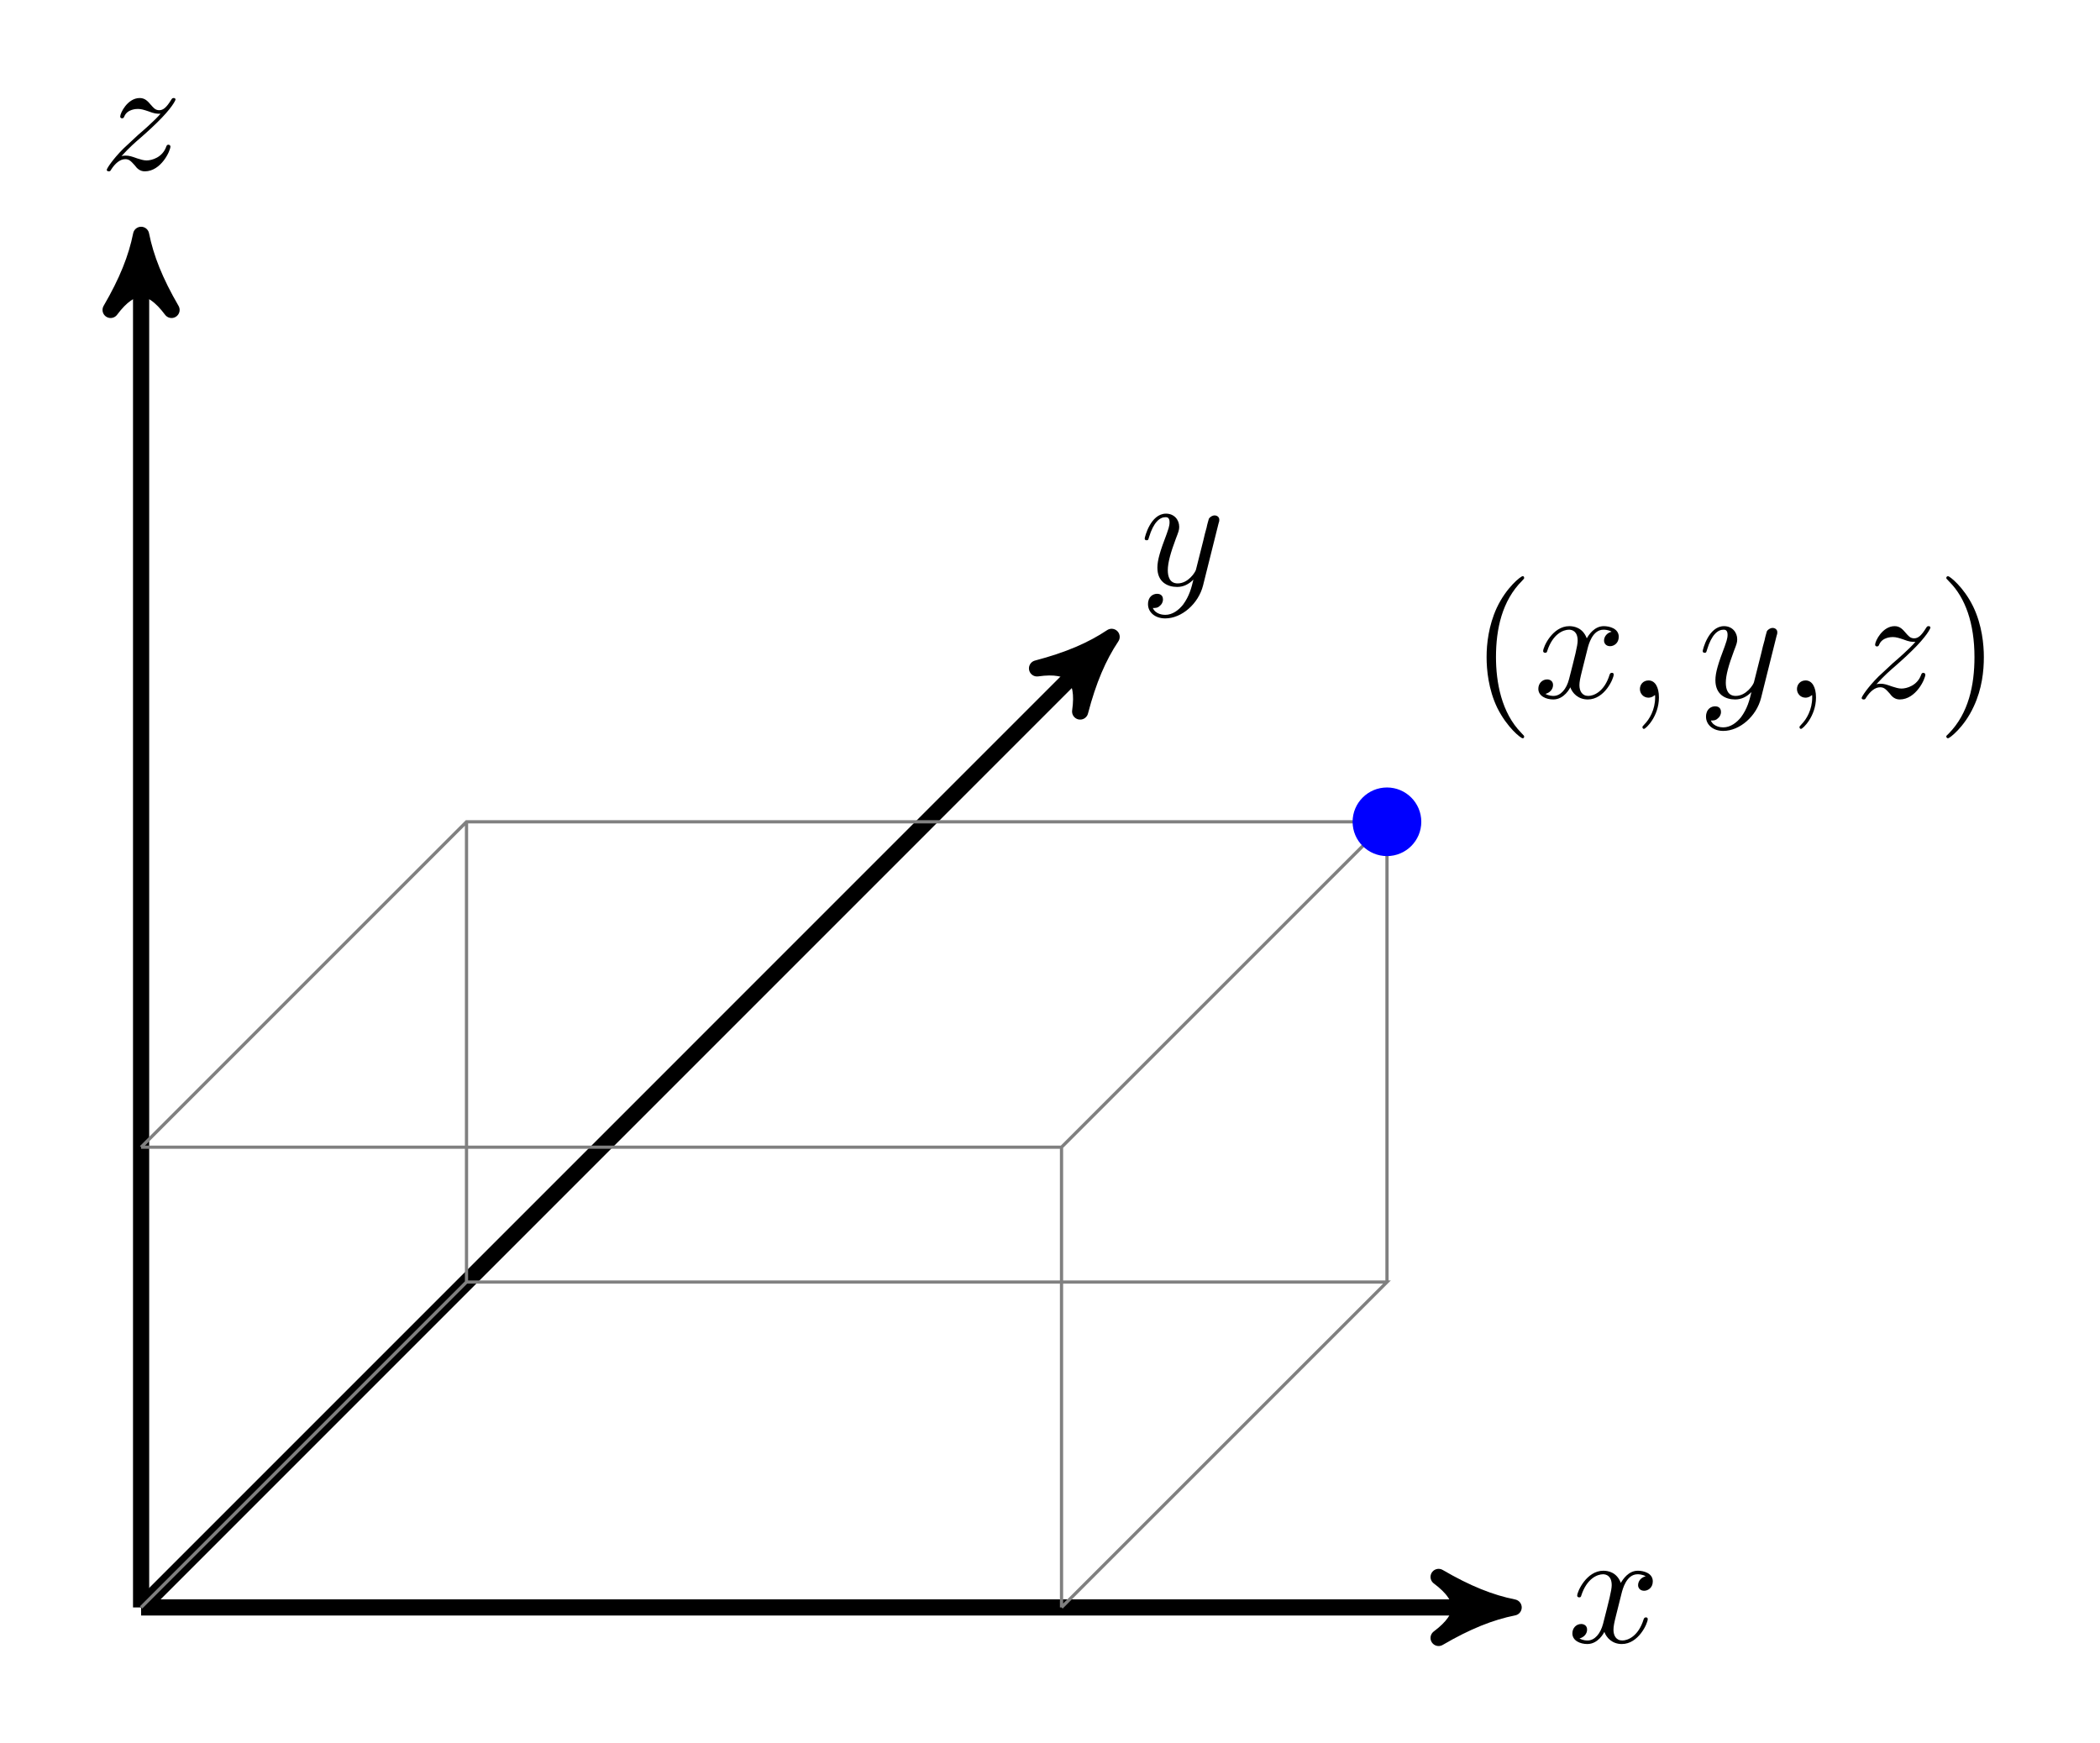
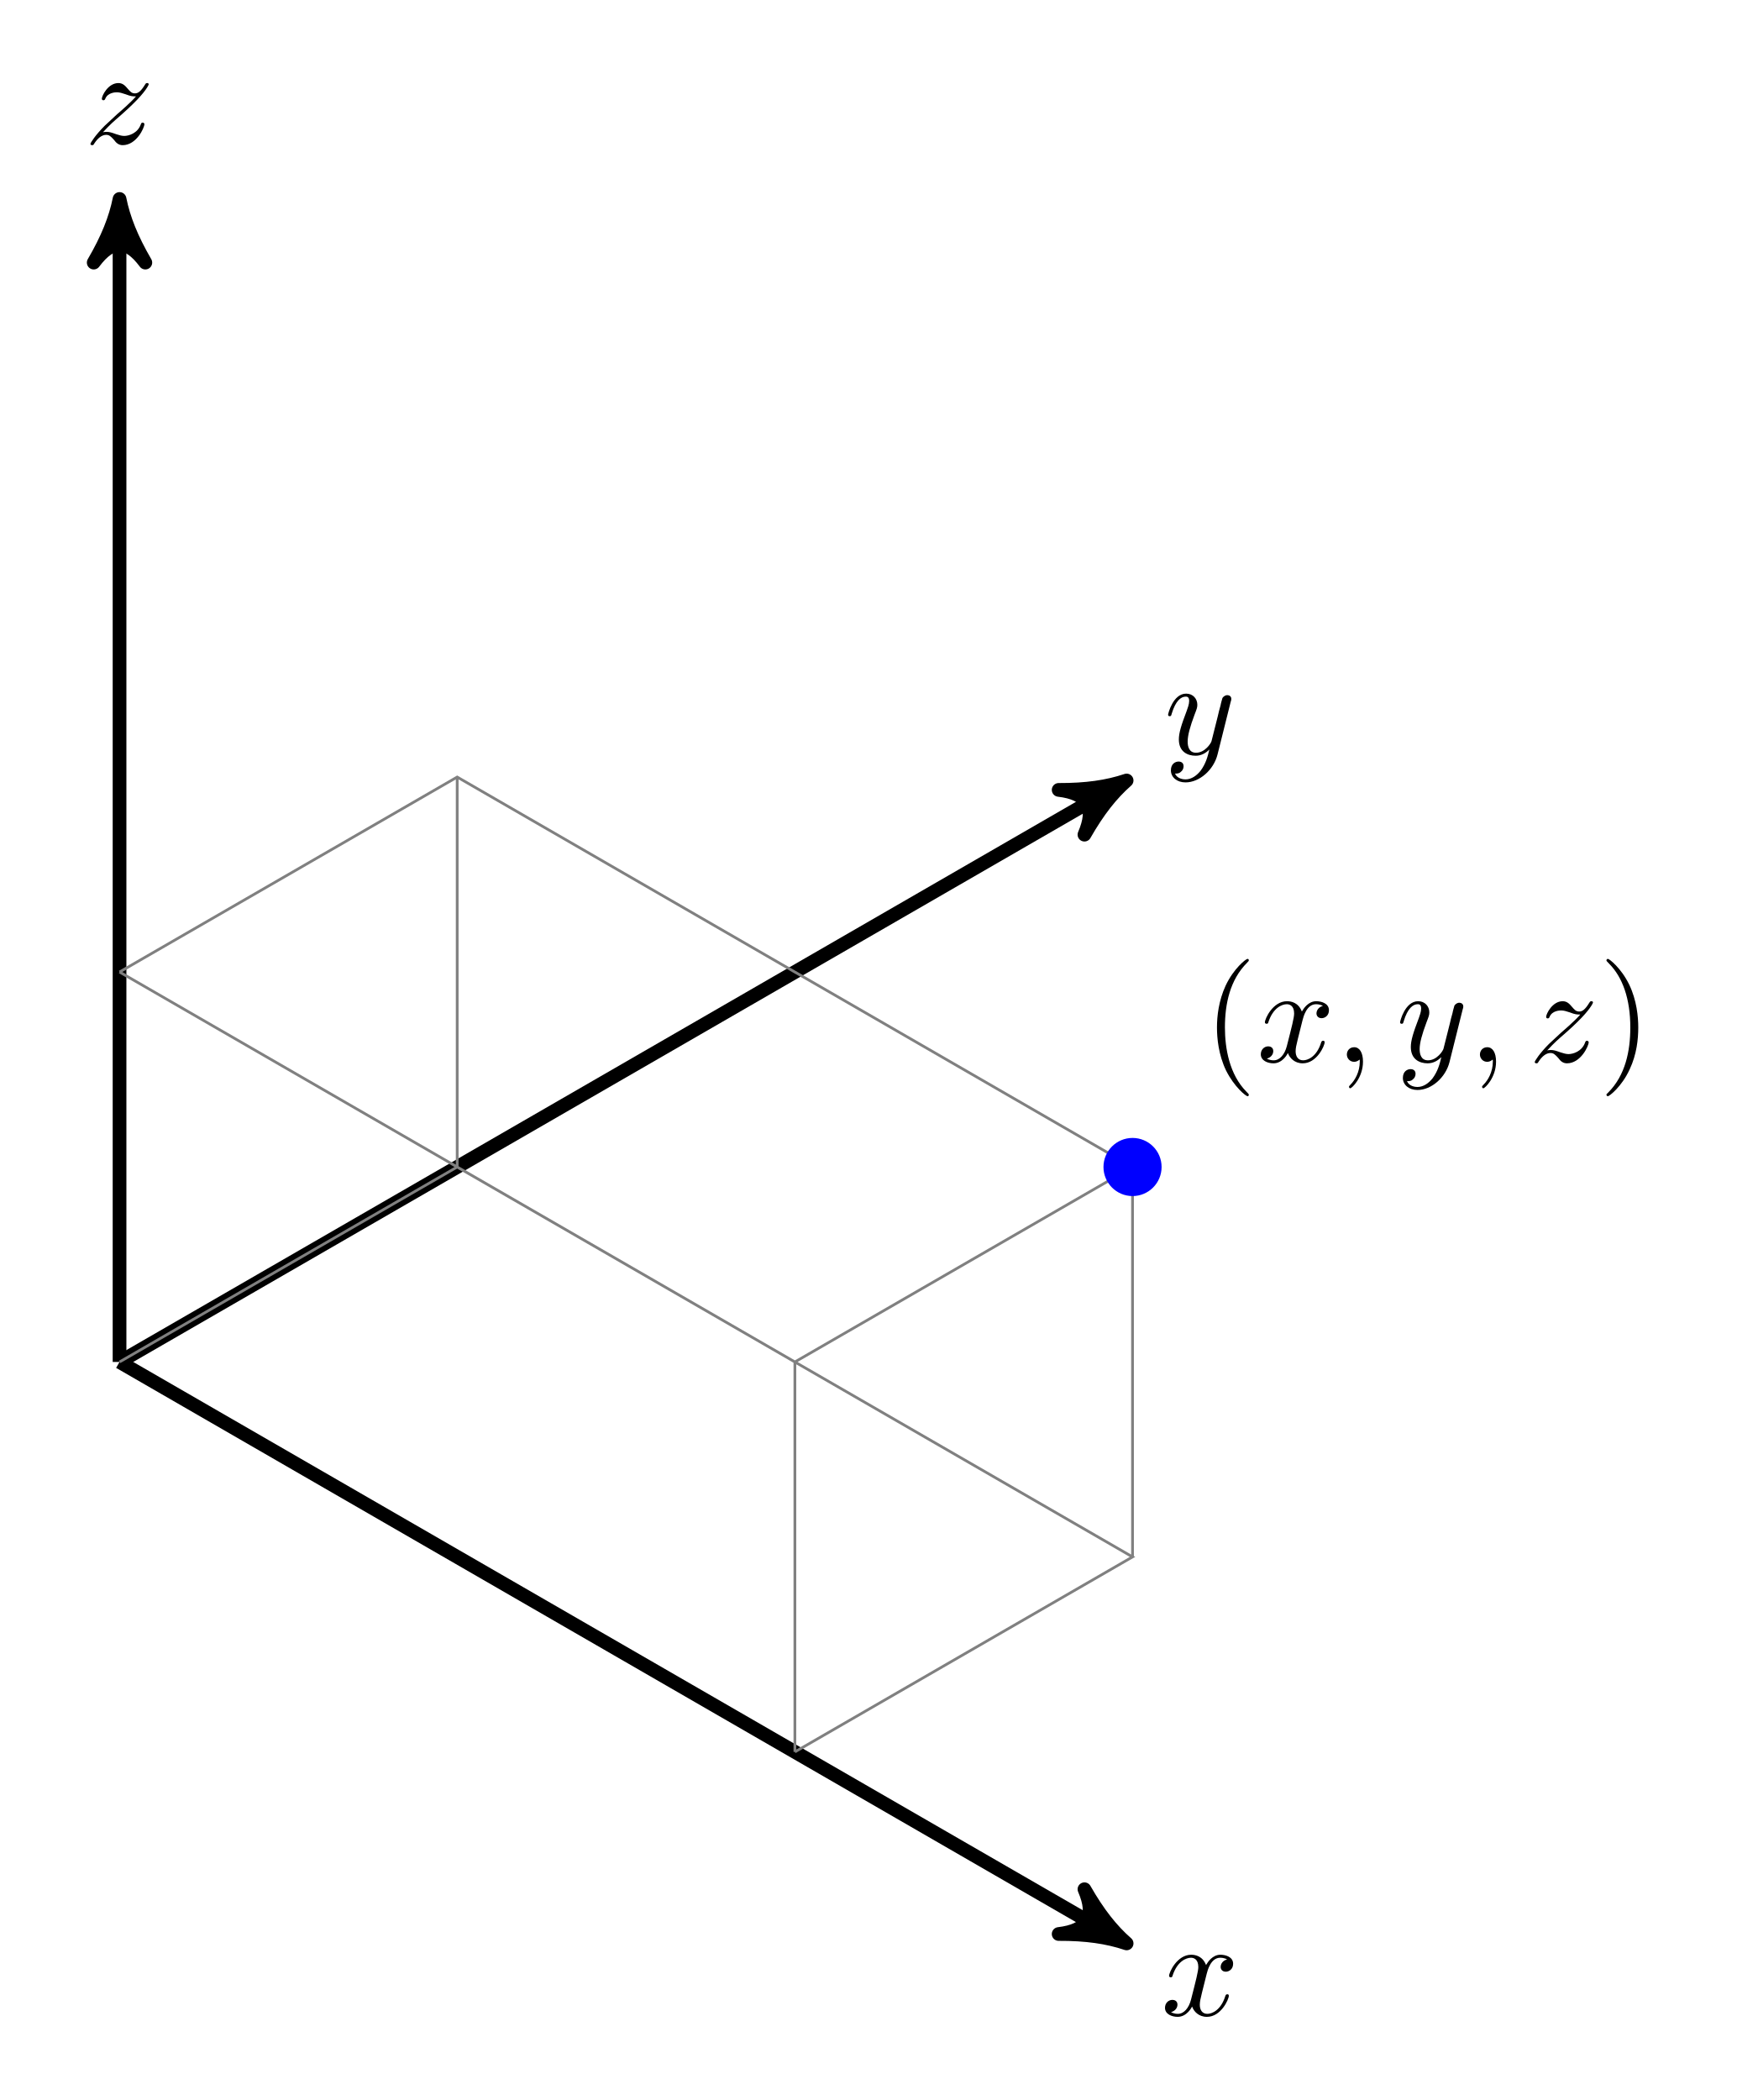
- <svg xmlns="http://www.w3.org/2000/svg" xmlns:xlink="http://www.w3.org/1999/xlink" width="129.347" height="107.307" viewBox="0 0 129.347 107.307">
+ <svg xmlns="http://www.w3.org/2000/svg" xmlns:xlink="http://www.w3.org/1999/xlink" width="126.256" height="152.661" viewBox="0 0 126.256 152.661">
  <defs>
    <g>
      <g id="glyph-0-0">
        <path d="M 3.328 -3.016 C 3.391 -3.266 3.625 -4.188 4.312 -4.188 C 4.359 -4.188 4.609 -4.188 4.812 -4.062 C 4.531 -4 4.344 -3.766 4.344 -3.516 C 4.344 -3.359 4.453 -3.172 4.719 -3.172 C 4.938 -3.172 5.25 -3.344 5.25 -3.75 C 5.25 -4.266 4.672 -4.406 4.328 -4.406 C 3.75 -4.406 3.406 -3.875 3.281 -3.656 C 3.031 -4.312 2.5 -4.406 2.203 -4.406 C 1.172 -4.406 0.594 -3.125 0.594 -2.875 C 0.594 -2.766 0.703 -2.766 0.719 -2.766 C 0.797 -2.766 0.828 -2.797 0.844 -2.875 C 1.188 -3.938 1.844 -4.188 2.188 -4.188 C 2.375 -4.188 2.719 -4.094 2.719 -3.516 C 2.719 -3.203 2.547 -2.547 2.188 -1.141 C 2.031 -0.531 1.672 -0.109 1.234 -0.109 C 1.172 -0.109 0.953 -0.109 0.734 -0.234 C 0.984 -0.297 1.203 -0.5 1.203 -0.781 C 1.203 -1.047 0.984 -1.125 0.844 -1.125 C 0.531 -1.125 0.297 -0.875 0.297 -0.547 C 0.297 -0.094 0.781 0.109 1.219 0.109 C 1.891 0.109 2.25 -0.594 2.266 -0.641 C 2.391 -0.281 2.75 0.109 3.344 0.109 C 4.375 0.109 4.938 -1.172 4.938 -1.422 C 4.938 -1.531 4.859 -1.531 4.828 -1.531 C 4.734 -1.531 4.719 -1.484 4.688 -1.422 C 4.359 -0.344 3.688 -0.109 3.375 -0.109 C 2.984 -0.109 2.828 -0.422 2.828 -0.766 C 2.828 -0.984 2.875 -1.203 2.984 -1.641 Z M 3.328 -3.016 " />
      </g>
      <g id="glyph-0-1">
        <path d="M 4.844 -3.797 C 4.891 -3.938 4.891 -3.953 4.891 -4.031 C 4.891 -4.203 4.75 -4.297 4.594 -4.297 C 4.5 -4.297 4.344 -4.234 4.25 -4.094 C 4.234 -4.031 4.141 -3.734 4.109 -3.547 C 4.031 -3.297 3.969 -3.016 3.906 -2.75 L 3.453 -0.953 C 3.422 -0.812 2.984 -0.109 2.328 -0.109 C 1.828 -0.109 1.719 -0.547 1.719 -0.922 C 1.719 -1.375 1.891 -2 2.219 -2.875 C 2.375 -3.281 2.422 -3.391 2.422 -3.594 C 2.422 -4.031 2.109 -4.406 1.609 -4.406 C 0.656 -4.406 0.297 -2.953 0.297 -2.875 C 0.297 -2.766 0.391 -2.766 0.406 -2.766 C 0.516 -2.766 0.516 -2.797 0.562 -2.953 C 0.844 -3.891 1.234 -4.188 1.578 -4.188 C 1.656 -4.188 1.828 -4.188 1.828 -3.875 C 1.828 -3.625 1.719 -3.359 1.656 -3.172 C 1.25 -2.109 1.078 -1.547 1.078 -1.078 C 1.078 -0.188 1.703 0.109 2.297 0.109 C 2.688 0.109 3.016 -0.062 3.297 -0.344 C 3.172 0.172 3.047 0.672 2.656 1.203 C 2.391 1.531 2.016 1.828 1.562 1.828 C 1.422 1.828 0.969 1.797 0.797 1.406 C 0.953 1.406 1.094 1.406 1.219 1.281 C 1.328 1.203 1.422 1.062 1.422 0.875 C 1.422 0.562 1.156 0.531 1.062 0.531 C 0.828 0.531 0.5 0.688 0.5 1.172 C 0.5 1.672 0.938 2.047 1.562 2.047 C 2.578 2.047 3.609 1.141 3.891 0.016 Z M 4.844 -3.797 " />
      </g>
      <g id="glyph-0-2">
        <path d="M 1.328 -0.828 C 1.859 -1.406 2.156 -1.656 2.516 -1.969 C 2.516 -1.969 3.125 -2.5 3.484 -2.859 C 4.438 -3.781 4.656 -4.266 4.656 -4.312 C 4.656 -4.406 4.562 -4.406 4.547 -4.406 C 4.469 -4.406 4.453 -4.391 4.391 -4.297 C 4.094 -3.812 3.891 -3.656 3.656 -3.656 C 3.406 -3.656 3.297 -3.812 3.141 -3.984 C 2.953 -4.203 2.781 -4.406 2.453 -4.406 C 1.703 -4.406 1.25 -3.484 1.25 -3.266 C 1.25 -3.219 1.281 -3.156 1.359 -3.156 C 1.453 -3.156 1.469 -3.203 1.5 -3.266 C 1.688 -3.734 2.266 -3.734 2.344 -3.734 C 2.547 -3.734 2.734 -3.672 2.969 -3.594 C 3.375 -3.438 3.484 -3.438 3.734 -3.438 C 3.375 -3.016 2.547 -2.297 2.359 -2.141 L 1.453 -1.297 C 0.781 -0.625 0.422 -0.062 0.422 0.016 C 0.422 0.109 0.531 0.109 0.547 0.109 C 0.625 0.109 0.641 0.094 0.703 -0.016 C 0.938 -0.375 1.234 -0.641 1.562 -0.641 C 1.781 -0.641 1.891 -0.547 2.141 -0.266 C 2.297 -0.047 2.484 0.109 2.766 0.109 C 3.766 0.109 4.344 -1.156 4.344 -1.422 C 4.344 -1.469 4.297 -1.531 4.219 -1.531 C 4.125 -1.531 4.109 -1.469 4.078 -1.391 C 3.844 -0.75 3.203 -0.562 2.875 -0.562 C 2.688 -0.562 2.5 -0.625 2.297 -0.688 C 1.953 -0.812 1.797 -0.859 1.594 -0.859 C 1.578 -0.859 1.422 -0.859 1.328 -0.828 Z M 1.328 -0.828 " />
      </g>
      <g id="glyph-0-3">
        <path d="M 2.031 -0.016 C 2.031 -0.672 1.781 -1.062 1.391 -1.062 C 1.062 -1.062 0.859 -0.812 0.859 -0.531 C 0.859 -0.266 1.062 0 1.391 0 C 1.5 0 1.641 -0.047 1.734 -0.125 C 1.766 -0.156 1.781 -0.156 1.781 -0.156 C 1.797 -0.156 1.797 -0.156 1.797 -0.016 C 1.797 0.734 1.453 1.328 1.125 1.656 C 1.016 1.766 1.016 1.781 1.016 1.812 C 1.016 1.891 1.062 1.922 1.109 1.922 C 1.219 1.922 2.031 1.156 2.031 -0.016 Z M 2.031 -0.016 " />
      </g>
      <g id="glyph-1-0">
        <path d="M 3.297 2.391 C 3.297 2.359 3.297 2.344 3.125 2.172 C 1.891 0.922 1.562 -0.969 1.562 -2.5 C 1.562 -4.234 1.938 -5.969 3.172 -7.203 C 3.297 -7.328 3.297 -7.344 3.297 -7.375 C 3.297 -7.453 3.266 -7.484 3.203 -7.484 C 3.094 -7.484 2.203 -6.797 1.609 -5.531 C 1.109 -4.438 0.984 -3.328 0.984 -2.5 C 0.984 -1.719 1.094 -0.516 1.641 0.625 C 2.25 1.844 3.094 2.5 3.203 2.5 C 3.266 2.5 3.297 2.469 3.297 2.391 Z M 3.297 2.391 " />
      </g>
      <g id="glyph-1-1">
        <path d="M 2.875 -2.5 C 2.875 -3.266 2.766 -4.469 2.219 -5.609 C 1.625 -6.828 0.766 -7.484 0.672 -7.484 C 0.609 -7.484 0.562 -7.438 0.562 -7.375 C 0.562 -7.344 0.562 -7.328 0.75 -7.141 C 1.734 -6.156 2.297 -4.578 2.297 -2.5 C 2.297 -0.781 1.938 0.969 0.703 2.219 C 0.562 2.344 0.562 2.359 0.562 2.391 C 0.562 2.453 0.609 2.5 0.672 2.5 C 0.766 2.5 1.672 1.812 2.25 0.547 C 2.766 -0.547 2.875 -1.656 2.875 -2.5 Z M 2.875 -2.5 " />
      </g>
    </g>
    <clipPath id="clip-0">
-       <path clip-rule="nonzero" d="M 0 25 L 82 25 L 82 107.309 L 0 107.309 Z M 0 25 " />
+       <path clip-rule="nonzero" d="M 0 84 L 95 84 L 95 152.66 L 0 152.66 Z M 0 84 " />
    </clipPath>
  </defs>
-   <path fill="none" stroke-width="0.996" stroke-linecap="butt" stroke-linejoin="miter" stroke="rgb(0%, 0%, 0%)" stroke-opacity="1" stroke-miterlimit="10" d="M 0.001 0 L 83.388 0 " transform="matrix(1, 0, 0, -1, 8.69, 99.008)" />
-   <path fill-rule="nonzero" fill="rgb(0%, 0%, 0%)" fill-opacity="1" stroke-width="0.996" stroke-linecap="butt" stroke-linejoin="round" stroke="rgb(0%, 0%, 0%)" stroke-opacity="1" stroke-miterlimit="10" d="M 1.154 0 C -0.288 0.289 -1.733 0.867 -3.467 1.879 C -1.733 0.578 -1.733 -0.578 -3.467 -1.879 C -1.733 -0.867 -0.288 -0.289 1.154 0 Z M 1.154 0 " transform="matrix(1, 0, 0, -1, 92.0766, 99.008)" />
+   <g clip-path="url(#clip-0)">
+     <path fill="none" stroke-width="0.996" stroke-linecap="butt" stroke-linejoin="miter" stroke="rgb(0%, 0%, 0%)" stroke-opacity="1" stroke-miterlimit="10" d="M 0.001 0 L 72.216 -41.695 " transform="matrix(1, 0, 0, -1, 8.69, 99.008)" />
+   </g>
+   <path fill-rule="nonzero" fill="rgb(0%, 0%, 0%)" fill-opacity="1" stroke-width="0.996" stroke-linecap="butt" stroke-linejoin="round" stroke="rgb(0%, 0%, 0%)" stroke-opacity="1" stroke-miterlimit="10" d="M 1.155 0.002 C -0.287 0.288 -1.736 0.868 -3.469 1.879 C -1.734 0.576 -1.735 -0.579 -3.466 -1.877 C -1.735 -0.868 -0.287 -0.29 1.155 0.002 Z M 1.155 0.002 " transform="matrix(0.86601, 0.49998, 0.49998, -0.86601, 80.90512, 140.7013)" />
  <g fill="rgb(0%, 0%, 0%)" fill-opacity="1">
-     <use xlink:href="#glyph-0-0" x="96.552" y="101.153" />
+     <use xlink:href="#glyph-0-0" x="84.399" y="146.507" />
  </g>
-   <g clip-path="url(#clip-0)">
-     <path fill="none" stroke-width="0.996" stroke-linecap="butt" stroke-linejoin="miter" stroke="rgb(0%, 0%, 0%)" stroke-opacity="1" stroke-miterlimit="10" d="M 0.001 0 L 58.962 58.965 " transform="matrix(1, 0, 0, -1, 8.69, 99.008)" />
-   </g>
-   <path fill-rule="nonzero" fill="rgb(0%, 0%, 0%)" fill-opacity="1" stroke-width="0.996" stroke-linecap="butt" stroke-linejoin="round" stroke="rgb(0%, 0%, 0%)" stroke-opacity="1" stroke-miterlimit="10" d="M 1.155 0.002 C -0.287 0.289 -1.731 0.866 -3.466 1.877 C -1.734 0.576 -1.734 -0.578 -3.466 -1.879 C -1.734 -0.865 -0.289 -0.288 1.155 0.002 Z M 1.155 0.002 " transform="matrix(0.7071, -0.7071, -0.7071, -0.7071, 67.65329, 40.04471)" />
+   <path fill="none" stroke-width="0.996" stroke-linecap="butt" stroke-linejoin="miter" stroke="rgb(0%, 0%, 0%)" stroke-opacity="1" stroke-miterlimit="10" d="M 0.001 0 L 72.216 41.692 " transform="matrix(1, 0, 0, -1, 8.69, 99.008)" />
+   <path fill-rule="nonzero" fill="rgb(0%, 0%, 0%)" fill-opacity="1" stroke-width="0.996" stroke-linecap="butt" stroke-linejoin="round" stroke="rgb(0%, 0%, 0%)" stroke-opacity="1" stroke-miterlimit="10" d="M 1.155 -0.001 C -0.287 0.29 -1.734 0.869 -3.466 1.877 C -1.734 0.58 -1.736 -0.579 -3.469 -1.878 C -1.735 -0.867 -0.288 -0.291 1.155 -0.001 Z M 1.155 -0.001 " transform="matrix(0.86601, -0.49998, -0.49998, -0.86601, 80.90512, 57.31469)" />
  <g fill="rgb(0%, 0%, 0%)" fill-opacity="1">
-     <use xlink:href="#glyph-0-1" x="70.21" y="36.043" />
+     <use xlink:href="#glyph-0-1" x="84.625" y="54.83" />
  </g>
  <path fill="none" stroke-width="0.996" stroke-linecap="butt" stroke-linejoin="miter" stroke="rgb(0%, 0%, 0%)" stroke-opacity="1" stroke-miterlimit="10" d="M 0.001 0 L 0.001 83.387 " transform="matrix(1, 0, 0, -1, 8.69, 99.008)" />
  <path fill-rule="nonzero" fill="rgb(0%, 0%, 0%)" fill-opacity="1" stroke-width="0.996" stroke-linecap="butt" stroke-linejoin="round" stroke="rgb(0%, 0%, 0%)" stroke-opacity="1" stroke-miterlimit="10" d="M 1.157 -0.001 C -0.289 0.288 -1.734 0.866 -3.468 1.877 C -1.734 0.577 -1.734 -0.58 -3.468 -1.876 C -1.734 -0.869 -0.289 -0.29 1.157 -0.001 Z M 1.157 -0.001 " transform="matrix(0, -1, -1, 0, 8.69, 15.6214)" />
  <g fill="rgb(0%, 0%, 0%)" fill-opacity="1">
    <use xlink:href="#glyph-0-2" x="6.154" y="10.444" />
  </g>
-   <path fill="none" stroke-width="0.199" stroke-linecap="butt" stroke-linejoin="miter" stroke="rgb(50%, 50%, 50%)" stroke-opacity="1" stroke-miterlimit="10" d="M 56.693 0 L 76.74 20.043 L 20.044 20.043 L 0.001 0 M 0.001 28.348 L 56.693 28.348 L 76.74 48.391 L 20.044 48.391 L 0.001 28.348 M 56.693 0 L 56.693 28.348 M 20.044 20.043 L 20.044 48.391 M 76.74 20.043 L 76.74 48.391 " transform="matrix(1, 0, 0, -1, 8.69, 99.008)" />
-   <path fill-rule="nonzero" fill="rgb(0%, 0%, 100%)" fill-opacity="1" d="M 87.543 50.617 C 87.543 49.449 86.594 48.504 85.43 48.504 C 84.262 48.504 83.312 49.449 83.312 50.617 C 83.312 51.785 84.262 52.73 85.43 52.73 C 86.594 52.73 87.543 51.785 87.543 50.617 Z M 87.543 50.617 " />
+   <path fill="none" stroke-width="0.199" stroke-linecap="butt" stroke-linejoin="miter" stroke="rgb(50%, 50%, 50%)" stroke-opacity="1" stroke-miterlimit="10" d="M 49.099 -28.347 L 73.646 -14.172 L 24.548 14.172 L 0.001 0 M 0.001 28.348 L 49.099 0 L 73.646 14.172 L 24.548 42.52 L 0.001 28.348 M 49.099 -28.347 L 49.099 0 M 24.548 14.172 L 24.548 42.52 M 73.646 -14.172 L 73.646 14.172 " transform="matrix(1, 0, 0, -1, 8.69, 99.008)" />
+   <path fill-rule="nonzero" fill="rgb(0%, 0%, 100%)" fill-opacity="1" d="M 84.449 84.836 C 84.449 83.668 83.504 82.723 82.336 82.723 C 81.172 82.723 80.223 83.668 80.223 84.836 C 80.223 86 81.172 86.949 82.336 86.949 C 83.504 86.949 84.449 86 84.449 84.836 Z M 84.449 84.836 " />
  <g fill="rgb(0%, 0%, 0%)" fill-opacity="1">
-     <use xlink:href="#glyph-1-0" x="90.581" y="42.973" />
+     <use xlink:href="#glyph-1-0" x="87.491" y="77.19" />
  </g>
  <g fill="rgb(0%, 0%, 0%)" fill-opacity="1">
-     <use xlink:href="#glyph-0-0" x="94.455" y="42.973" />
-     <use xlink:href="#glyph-0-3" x="100.149" y="42.973" />
+     <use xlink:href="#glyph-0-0" x="91.365" y="77.19" />
+     <use xlink:href="#glyph-0-3" x="97.059" y="77.19" />
  </g>
  <g fill="rgb(0%, 0%, 0%)" fill-opacity="1">
-     <use xlink:href="#glyph-0-1" x="104.58" y="42.973" />
+     <use xlink:href="#glyph-0-1" x="101.49" y="77.19" />
  </g>
  <g fill="rgb(0%, 0%, 0%)" fill-opacity="1">
-     <use xlink:href="#glyph-0-3" x="109.823" y="42.973" />
+     <use xlink:href="#glyph-0-3" x="106.733" y="77.19" />
  </g>
  <g fill="rgb(0%, 0%, 0%)" fill-opacity="1">
-     <use xlink:href="#glyph-0-2" x="114.245" y="42.973" />
+     <use xlink:href="#glyph-0-2" x="111.155" y="77.19" />
  </g>
  <g fill="rgb(0%, 0%, 0%)" fill-opacity="1">
-     <use xlink:href="#glyph-1-1" x="119.318" y="42.973" />
+     <use xlink:href="#glyph-1-1" x="116.228" y="77.19" />
  </g>
</svg>
